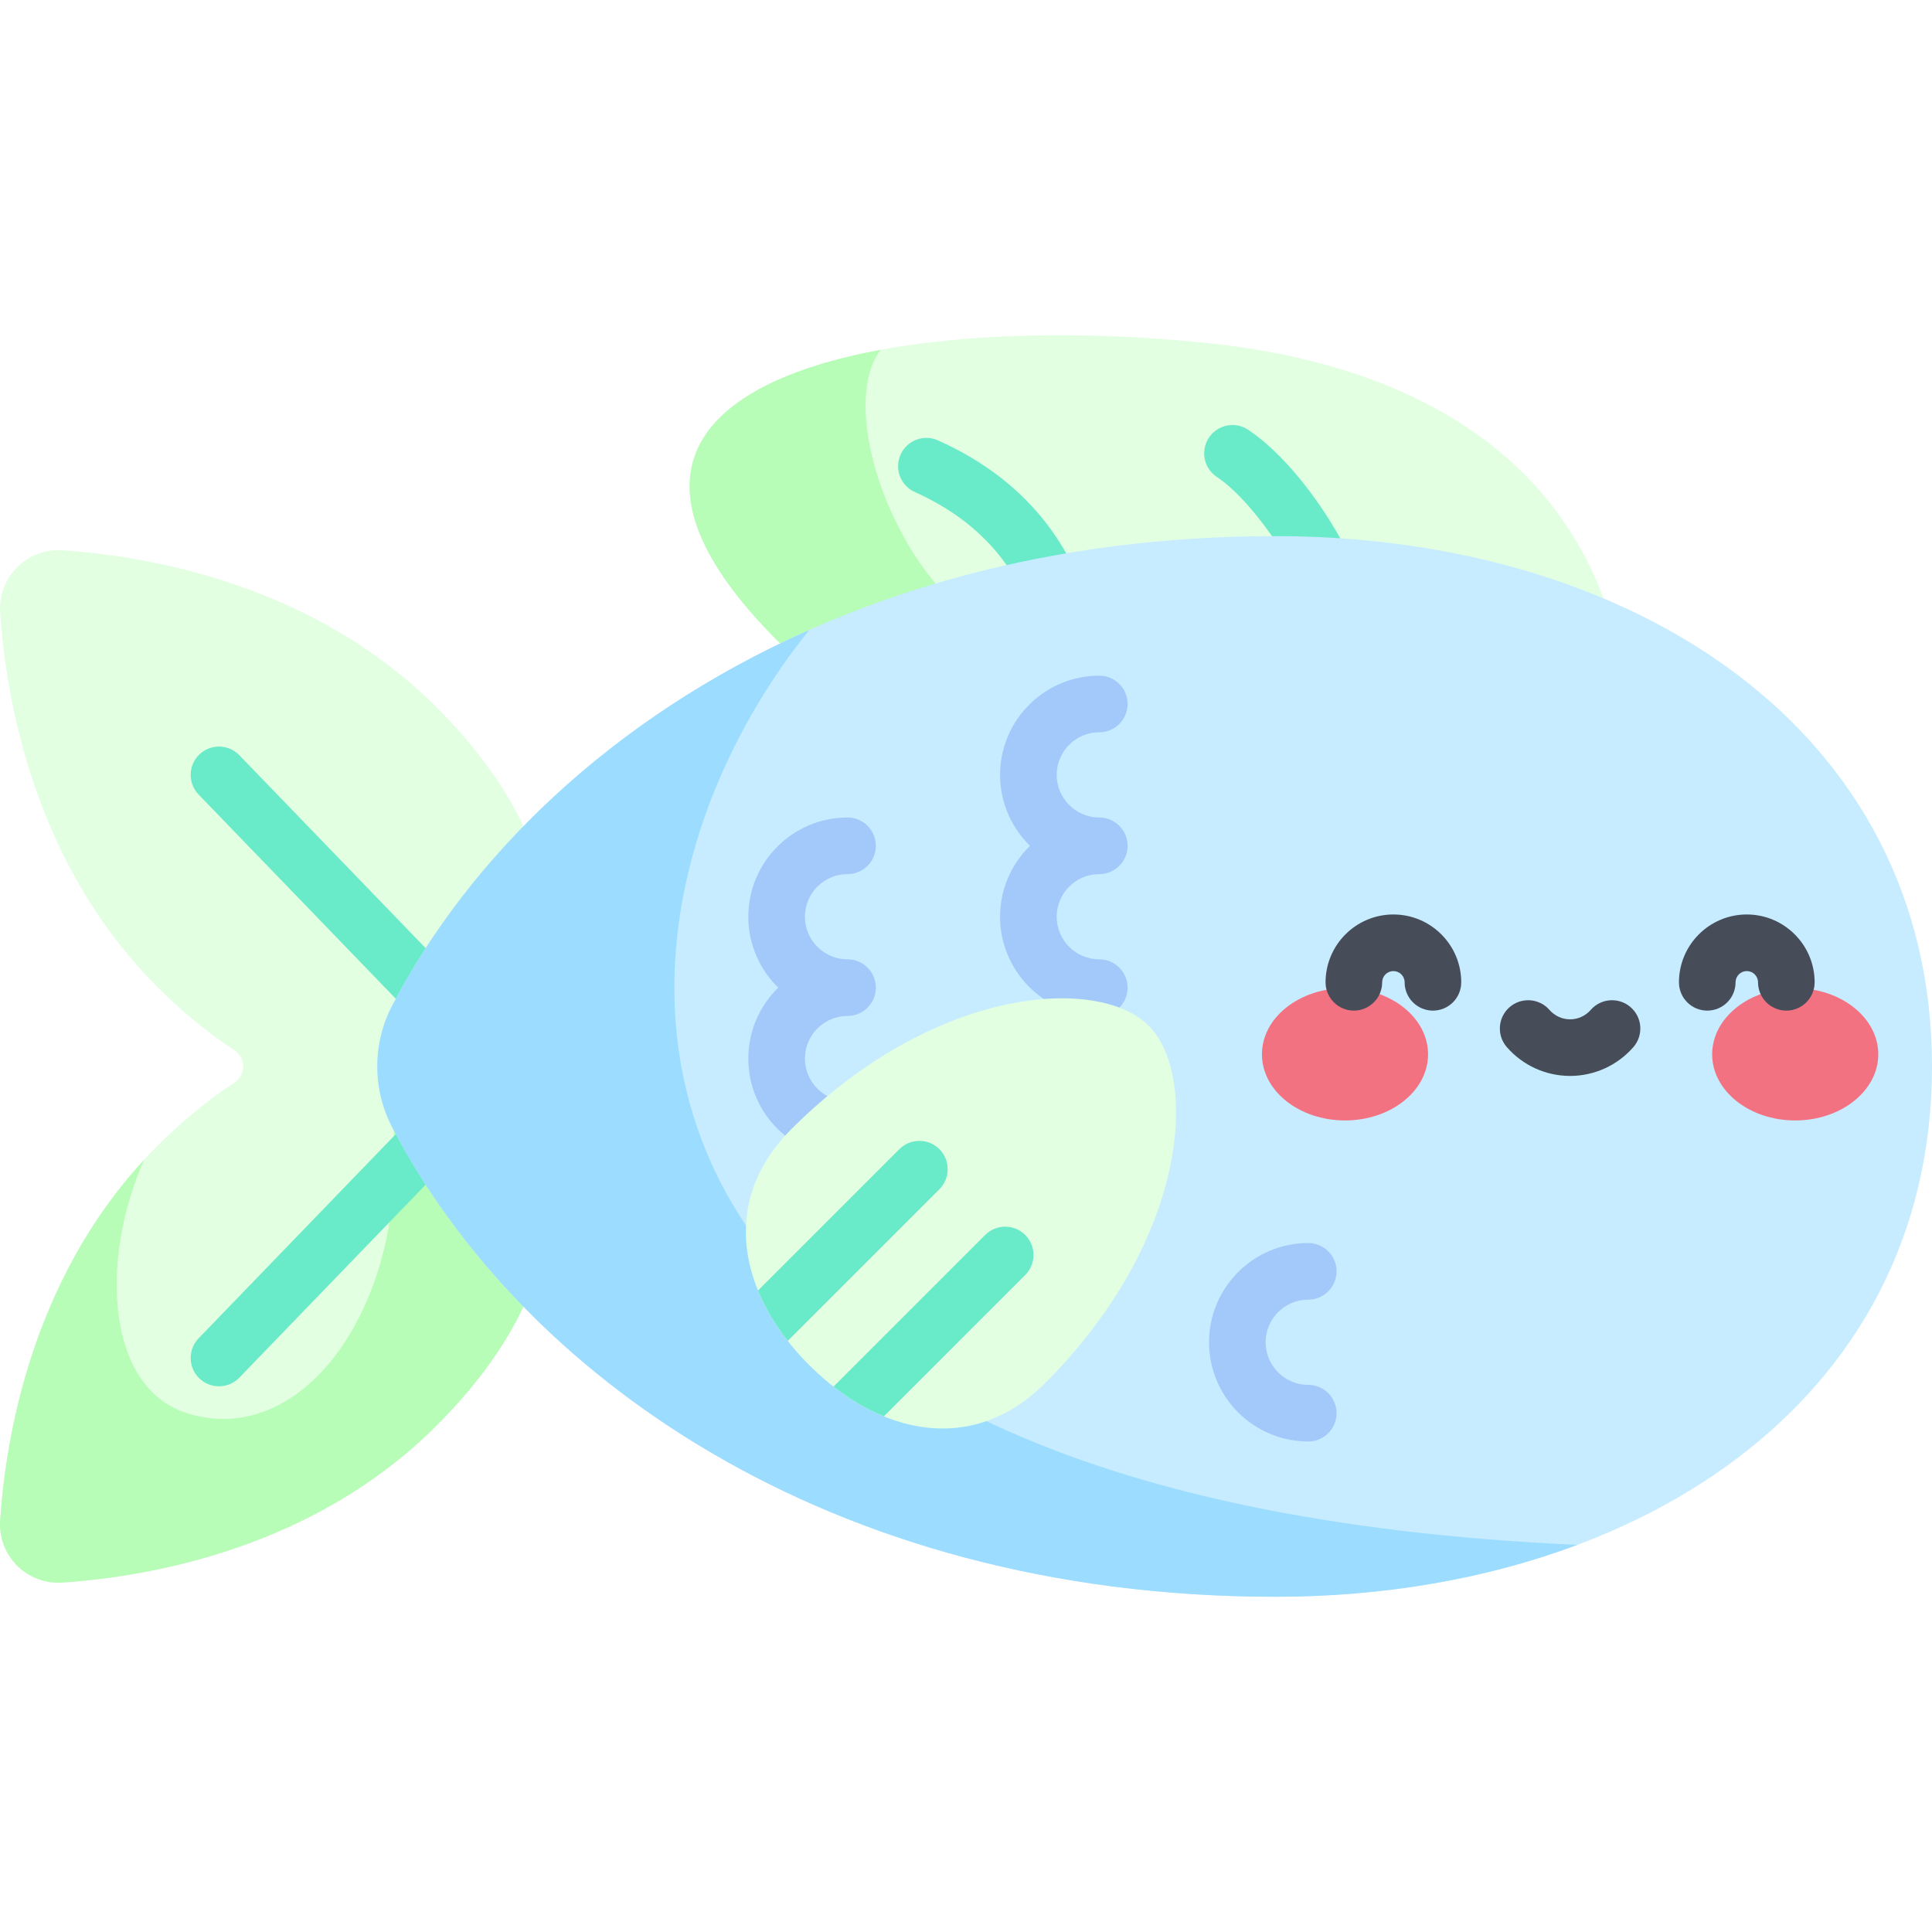
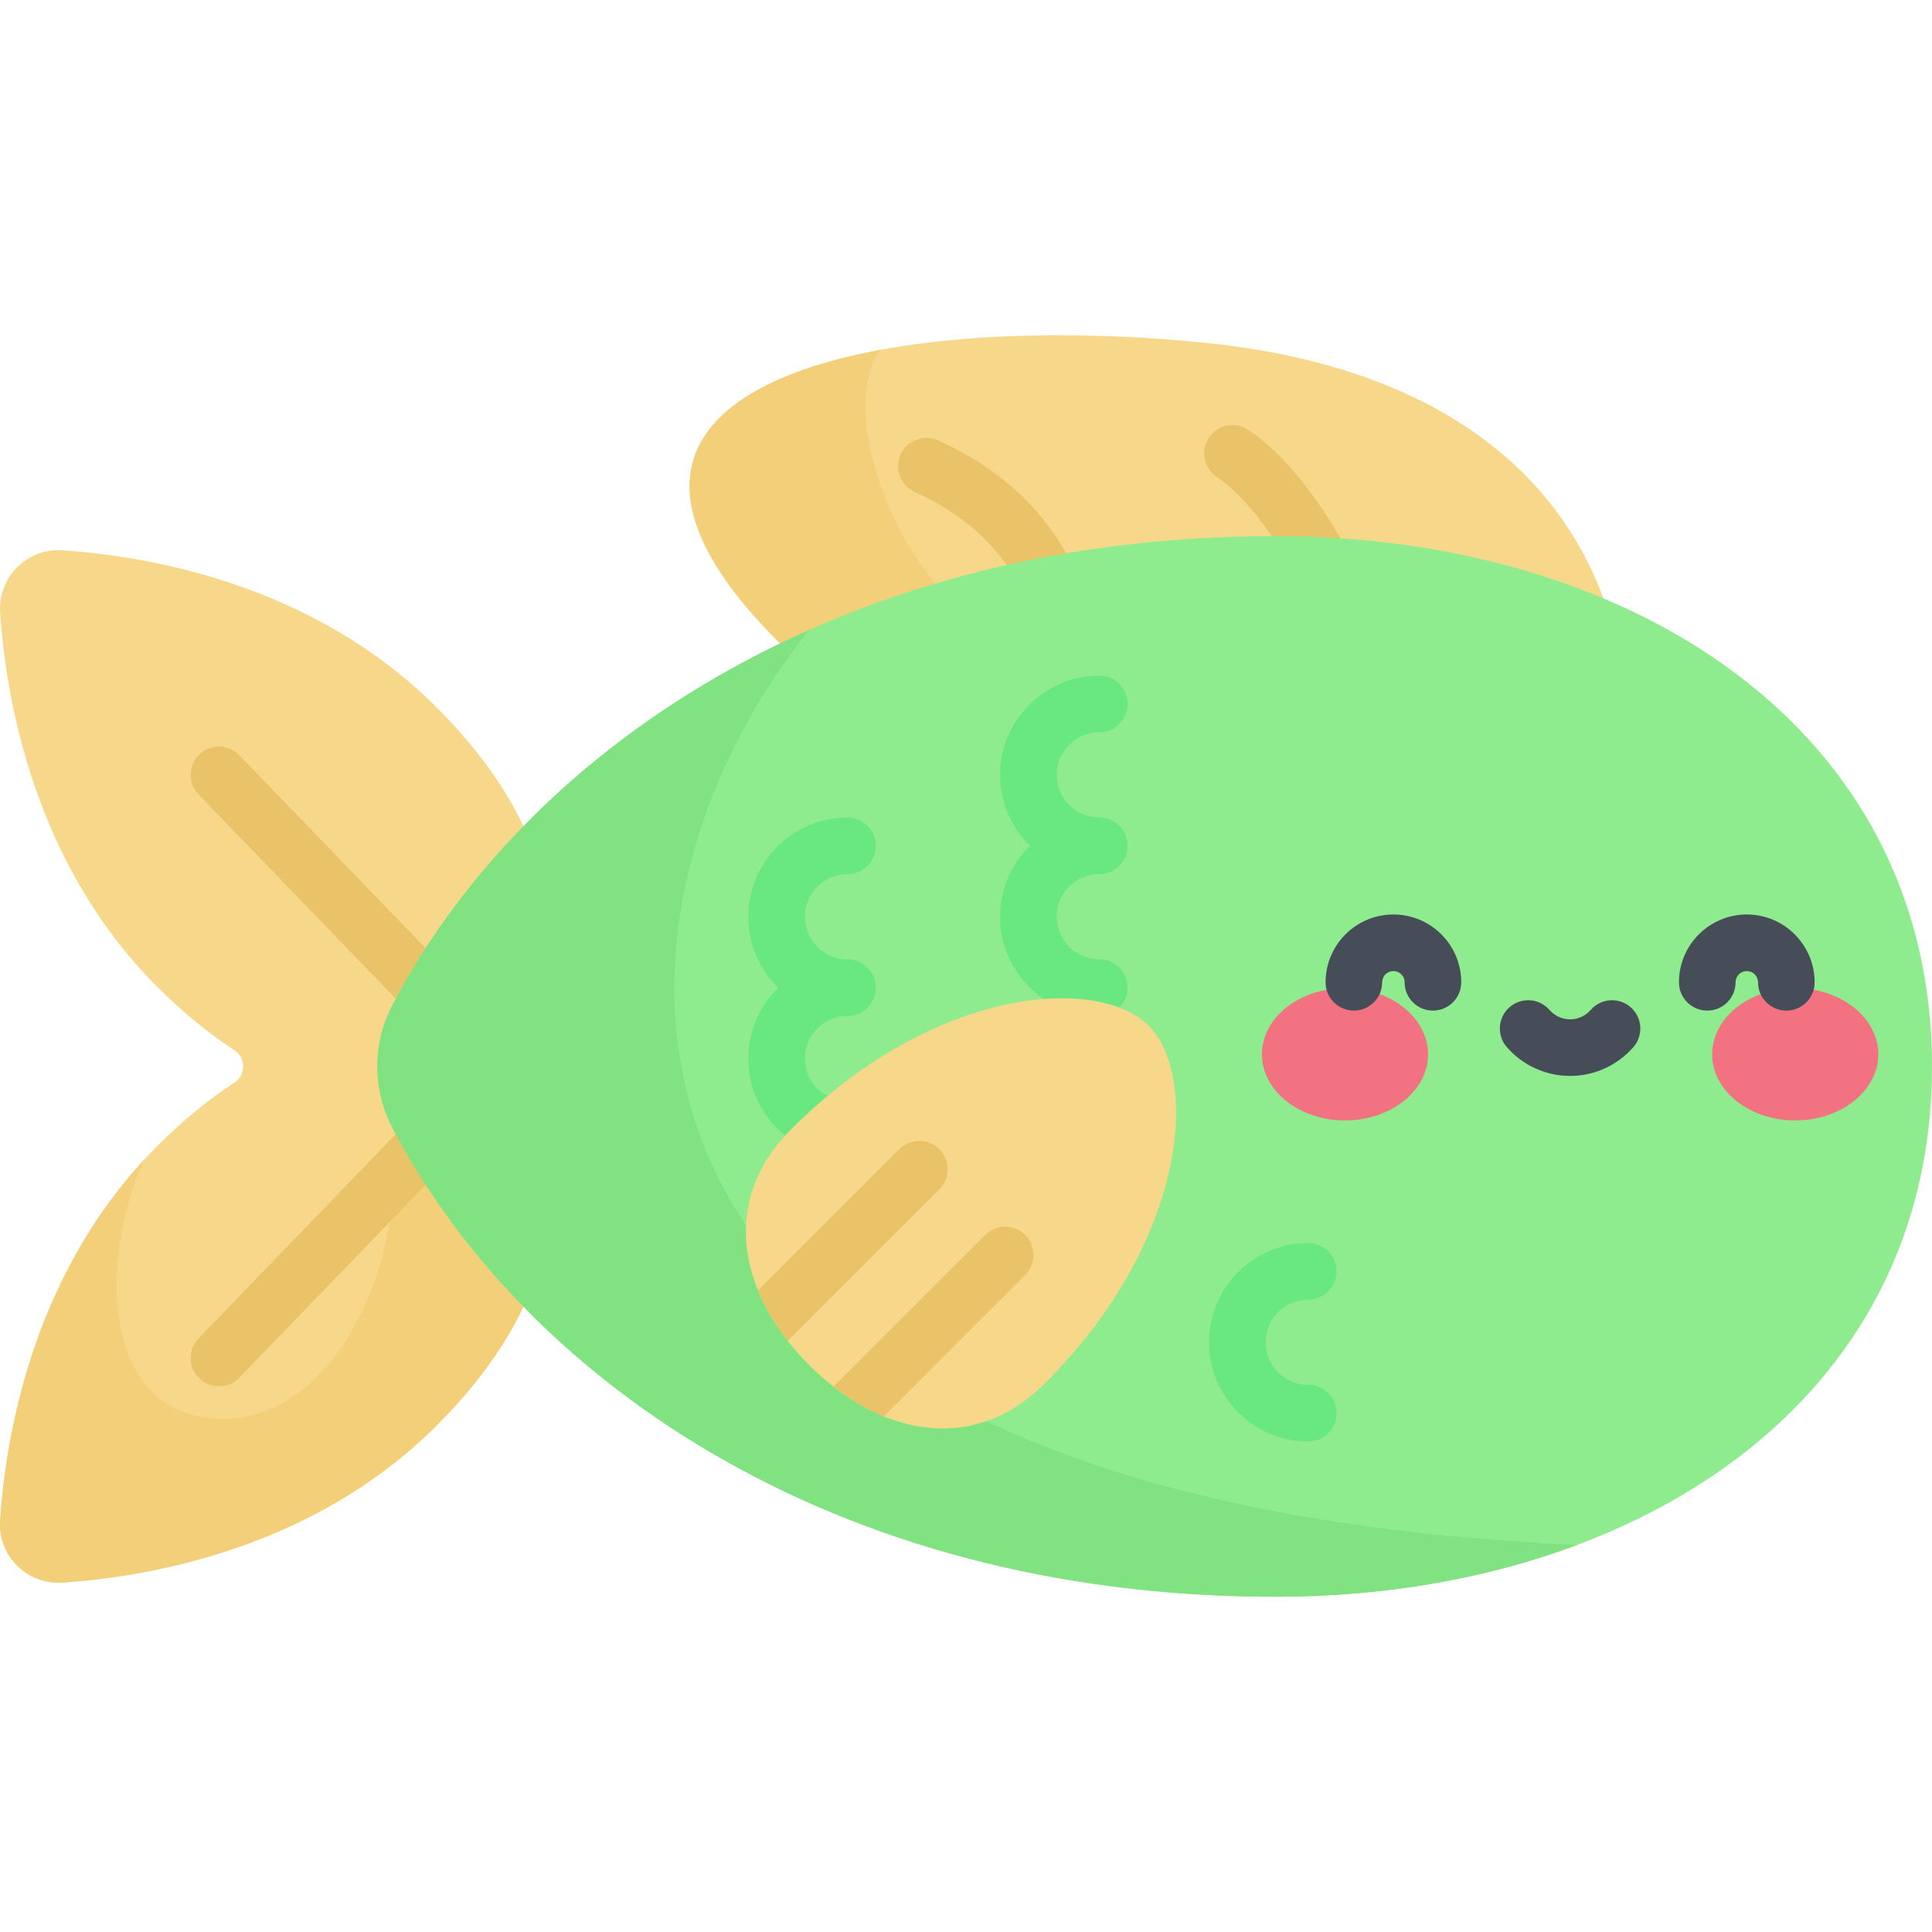
<svg xmlns="http://www.w3.org/2000/svg" enable-background="new 0 0 512 512" height="512" viewBox="0 0 512 512" width="512">
-   <path d="m131.624 277.421c20.446-20.447 19.235-54.808-15.946-89.989-32.469-32.469-75.743-40.015-99.144-41.596-9.362-.632-17.13 7.133-16.498 16.494 1.58 23.4 9.126 66.676 41.597 99.147 6.882 6.882 13.73 12.451 20.45 16.819 3.141 2.041 3.141 6.6 0 8.641-6.72 4.368-13.568 9.938-20.45 16.819-32.472 32.473-40.017 75.75-41.597 99.15-.632 9.36 7.135 17.123 16.495 16.491 23.4-1.58 66.676-9.126 99.147-41.597 35.181-35.181 36.392-69.542 15.946-89.989-2.874-2.873-2.874-7.517 0-10.39z" fill="#e2ffe2" />
-   <path d="m131.623 287.811c-.685-.685-1.121-1.954-1.32-3.388h-28.104c11.168 52.494-18.338 100.887-52.654 90.083-21.314-6.711-23.254-40.371-11.359-67.15-29.554 32.003-36.626 72.991-38.15 95.539-.634 9.382 7.12 17.136 16.502 16.502 23.402-1.581 66.672-9.129 99.139-41.596 35.182-35.182 36.392-69.543 15.946-89.99z" fill="#b7fcb7" />
-   <path d="m127.623 284.922c-1.964 0-3.924-.766-5.396-2.29l-69.592-72.069c-2.877-2.98-2.794-7.728.185-10.605 2.981-2.878 7.728-2.794 10.605.185l69.592 72.069c2.877 2.98 2.794 7.728-.185 10.605-1.456 1.405-3.333 2.105-5.209 2.105z" fill="#69eac8" />
-   <path d="m58.029 367.38c-1.875 0-3.753-.699-5.209-2.105-2.979-2.877-3.063-7.625-.185-10.605l69.592-72.069c2.876-2.978 7.625-3.062 10.605-.185 2.979 2.877 3.062 7.625.185 10.605l-69.592 72.069c-1.471 1.524-3.432 2.29-5.396 2.29z" fill="#69eac8" />
-   <path d="m427.168 165.407c-11.789-40.904-47.682-68.379-107.415-74.517-88.726-9.117-183.849 11.268-111.324 81.263z" fill="#e2ffe2" />
-   <path d="m248.571 116.703c-3.782-1.692-8.218.001-9.91 3.782s.001 8.217 3.782 9.91c15.715 7.034 26.284 18.276 31.411 33.414 1.059 3.126 3.976 5.096 7.103 5.096.798 0 1.609-.128 2.407-.398 3.923-1.329 6.026-5.586 4.697-9.509-6.521-19.256-19.807-33.485-39.49-42.295zm114.294 45.702c-1.769-13.182-17.238-38.668-32.104-48.517-3.454-2.286-8.107-1.343-10.395 2.11s-1.344 8.107 2.109 10.395c10.608 7.028 24.267 28.652 25.522 38.006.506 3.767 3.726 6.504 7.424 6.504.332 0 .669-.022 1.007-.067 4.106-.551 6.987-4.325 6.437-8.431z" fill="#69eac8" />
-   <path d="m233.383 92.704c-47.829 8.835-72.657 33.41-24.954 79.45l57.859-1.785c-30.534-17.076-44.339-62.966-32.905-77.665z" fill="#b7fcb7" />
-   <path d="m512 282.616c0 89.829-80.068 140.538-173.959 140.538-119.577 0-200.612-59.955-234.138-124.484-5.219-10.045-5.219-22.063 0-32.108 33.526-64.529 114.56-124.484 234.138-124.484 93.891 0 173.959 50.709 173.959 140.538z" fill="#c7ebff" />
-   <g fill="#a2c9fa">
+   <path d="m131.624 277.421c20.446-20.447 19.235-54.808-15.946-89.989-32.469-32.469-75.743-40.015-99.144-41.596-9.362-.632-17.13 7.133-16.498 16.494 1.58 23.4 9.126 66.676 41.597 99.147 6.882 6.882 13.73 12.451 20.45 16.819 3.141 2.041 3.141 6.6 0 8.641-6.72 4.368-13.568 9.938-20.45 16.819-32.472 32.473-40.017 75.75-41.597 99.15-.632 9.36 7.135 17.123 16.495 16.491 23.4-1.58 66.676-9.126 99.147-41.597 35.181-35.181 36.392-69.542 15.946-89.989-2.874-2.873-2.874-7.517 0-10.39z" fill="#f7d88b" />
+   <path d="m131.623 287.811c-.685-.685-1.121-1.954-1.32-3.388h-28.104c11.168 52.494-18.338 100.887-52.654 90.083-21.314-6.711-23.254-40.371-11.359-67.15-29.554 32.003-36.626 72.991-38.15 95.539-.634 9.382 7.12 17.136 16.502 16.502 23.402-1.581 66.672-9.129 99.139-41.596 35.182-35.182 36.392-69.543 15.946-89.99z" fill="#f4cf7a" />
+   <path d="m127.623 284.922c-1.964 0-3.924-.766-5.396-2.29l-69.592-72.069c-2.877-2.98-2.794-7.728.185-10.605 2.981-2.878 7.728-2.794 10.605.185l69.592 72.069c2.877 2.98 2.794 7.728-.185 10.605-1.456 1.405-3.333 2.105-5.209 2.105z" fill="#eac268" />
+   <path d="m58.029 367.38c-1.875 0-3.753-.699-5.209-2.105-2.979-2.877-3.063-7.625-.185-10.605l69.592-72.069c2.876-2.978 7.625-3.062 10.605-.185 2.979 2.877 3.062 7.625.185 10.605l-69.592 72.069c-1.471 1.524-3.432 2.29-5.396 2.29z" fill="#eac268" />
+   <path d="m427.168 165.407c-11.789-40.904-47.682-68.379-107.415-74.517-88.726-9.117-183.849 11.268-111.324 81.263z" fill="#f7d88b" />
+   <path d="m248.571 116.703c-3.782-1.692-8.218.001-9.91 3.782s.001 8.217 3.782 9.91c15.715 7.034 26.284 18.276 31.411 33.414 1.059 3.126 3.976 5.096 7.103 5.096.798 0 1.609-.128 2.407-.398 3.923-1.329 6.026-5.586 4.697-9.509-6.521-19.256-19.807-33.485-39.49-42.295zm114.294 45.702c-1.769-13.182-17.238-38.668-32.104-48.517-3.454-2.286-8.107-1.343-10.395 2.11s-1.344 8.107 2.109 10.395c10.608 7.028 24.267 28.652 25.522 38.006.506 3.767 3.726 6.504 7.424 6.504.332 0 .669-.022 1.007-.067 4.106-.551 6.987-4.325 6.437-8.431z" fill="#eac268" />
+   <path d="m233.383 92.704c-47.829 8.835-72.657 33.41-24.954 79.45l57.859-1.785c-30.534-17.076-44.339-62.966-32.905-77.665z" fill="#f4cf7a" />
+   <path d="m512 282.616c0 89.829-80.068 140.538-173.959 140.538-119.577 0-200.612-59.955-234.138-124.484-5.219-10.045-5.219-22.063 0-32.108 33.526-64.529 114.56-124.484 234.138-124.484 93.891 0 173.959 50.709 173.959 140.538z" fill="#8eec8e" />
+   <g fill="#69e781">
    <path d="m291.326 231.648c4.143 0 7.5-3.358 7.5-7.5s-3.357-7.5-7.5-7.5c-6.229 0-11.295-5.067-11.295-11.295s5.066-11.295 11.295-11.295c4.143 0 7.5-3.358 7.5-7.5s-3.357-7.5-7.5-7.5c-14.499 0-26.295 11.796-26.295 26.295 0 7.359 3.042 14.017 7.931 18.795-4.888 4.777-7.931 11.436-7.931 18.794 0 14.499 11.796 26.295 26.295 26.295 4.143 0 7.5-3.358 7.5-7.5s-3.357-7.5-7.5-7.5c-6.229 0-11.295-5.067-11.295-11.295 0-6.227 5.066-11.294 11.295-11.294z" />
    <path d="m224.606 269.237c4.142 0 7.5-3.358 7.5-7.5s-3.358-7.5-7.5-7.5c-6.228 0-11.295-5.067-11.295-11.295s5.067-11.294 11.295-11.294c4.142 0 7.5-3.358 7.5-7.5s-3.358-7.5-7.5-7.5c-14.499 0-26.295 11.795-26.295 26.294 0 7.359 3.042 14.018 7.931 18.795-4.888 4.777-7.931 11.436-7.931 18.795 0 14.499 11.796 26.295 26.295 26.295 4.142 0 7.5-3.358 7.5-7.5s-3.358-7.5-7.5-7.5c-6.228 0-11.295-5.067-11.295-11.295s5.067-11.295 11.295-11.295z" />
    <path d="m346.7 382.007c-14.499 0-26.295-11.796-26.295-26.295s11.796-26.295 26.295-26.295c4.143 0 7.5 3.358 7.5 7.5s-3.357 7.5-7.5 7.5c-6.228 0-11.295 5.067-11.295 11.295s5.066 11.295 11.295 11.295c4.143 0 7.5 3.358 7.5 7.5s-3.358 7.5-7.5 7.5z" />
  </g>
-   <path d="m214.461 166.949c-52.822 23.441-90.335 60.692-110.557 99.614-5.219 10.045-5.219 22.064 0 32.108 33.526 64.529 114.56 124.484 234.137 124.484 28.549 0 55.814-4.697 79.944-13.748-267.351-12.009-268.985-160.944-203.524-242.458z" fill="#9cdcff" />
-   <path d="m214.454 361.773c18.47 18.47 43.25 24.033 62.505 4.777 38.127-38.127 40.703-81.491 27.456-94.738-13.248-13.247-56.612-10.671-94.738 27.456-19.256 19.255-13.693 44.035 4.777 62.505z" fill="#e2ffe2" />
-   <path d="m248.948 304.544c-2.928-2.929-7.677-2.929-10.606 0l-37.455 37.455c1.883 4.6 4.545 9.086 7.872 13.341l40.19-40.189c2.928-2.929 2.928-7.678-.001-10.607zm22.735 22.735c-2.929-2.929-7.677-2.929-10.607 0l-40.189 40.189c4.255 3.327 8.741 5.989 13.341 7.872l37.456-37.455c2.928-2.929 2.928-7.678-.001-10.606z" fill="#69eac8" />
+   <path d="m214.461 166.949c-52.822 23.441-90.335 60.692-110.557 99.614-5.219 10.045-5.219 22.064 0 32.108 33.526 64.529 114.56 124.484 234.137 124.484 28.549 0 55.814-4.697 79.944-13.748-267.351-12.009-268.985-160.944-203.524-242.458z" fill="#81e281" />
+   <path d="m214.454 361.773c18.47 18.47 43.25 24.033 62.505 4.777 38.127-38.127 40.703-81.491 27.456-94.738-13.248-13.247-56.612-10.671-94.738 27.456-19.256 19.255-13.693 44.035 4.777 62.505z" fill="#f7d88b" />
+   <path d="m248.948 304.544c-2.928-2.929-7.677-2.929-10.606 0l-37.455 37.455c1.883 4.6 4.545 9.086 7.872 13.341l40.19-40.189c2.928-2.929 2.928-7.678-.001-10.607zm22.735 22.735c-2.929-2.929-7.677-2.929-10.607 0l-40.189 40.189c4.255 3.327 8.741 5.989 13.341 7.872l37.456-37.455c2.928-2.929 2.928-7.678-.001-10.606z" fill="#eac268" />
  <ellipse cx="356.44" cy="279.4" fill="#f27281" rx="22.01" ry="17.529" />
  <ellipse cx="475.75" cy="279.4" fill="#f27281" rx="22.01" ry="17.529" />
  <path d="m379.742 267.823c-4.143 0-7.5-3.358-7.5-7.5 0-1.642-1.335-2.978-2.977-2.978s-2.977 1.336-2.977 2.978c0 4.142-3.357 7.5-7.5 7.5s-7.5-3.358-7.5-7.5c0-9.913 8.064-17.978 17.977-17.978 9.912 0 17.977 8.064 17.977 17.978 0 4.143-3.358 7.5-7.5 7.5z" fill="#464d59" />
  <path d="m473.396 267.823c-4.143 0-7.5-3.358-7.5-7.5 0-1.642-1.336-2.978-2.978-2.978s-2.977 1.336-2.977 2.978c0 4.142-3.357 7.5-7.5 7.5s-7.5-3.358-7.5-7.5c0-9.913 8.064-17.978 17.977-17.978s17.978 8.064 17.978 17.978c0 4.143-3.357 7.5-7.5 7.5z" fill="#464d59" />
  <path d="m416.092 285.132c-6.428 0-12.539-2.783-16.769-7.635-2.722-3.123-2.396-7.86.727-10.582 3.122-2.721 7.859-2.397 10.582.727 1.379 1.583 3.369 2.491 5.46 2.491 2.09 0 4.08-.908 5.459-2.491 2.722-3.122 7.457-3.447 10.582-.727 3.122 2.722 3.448 7.459.727 10.582-4.23 4.852-10.341 7.635-16.768 7.635z" fill="#464d59" />
</svg>
